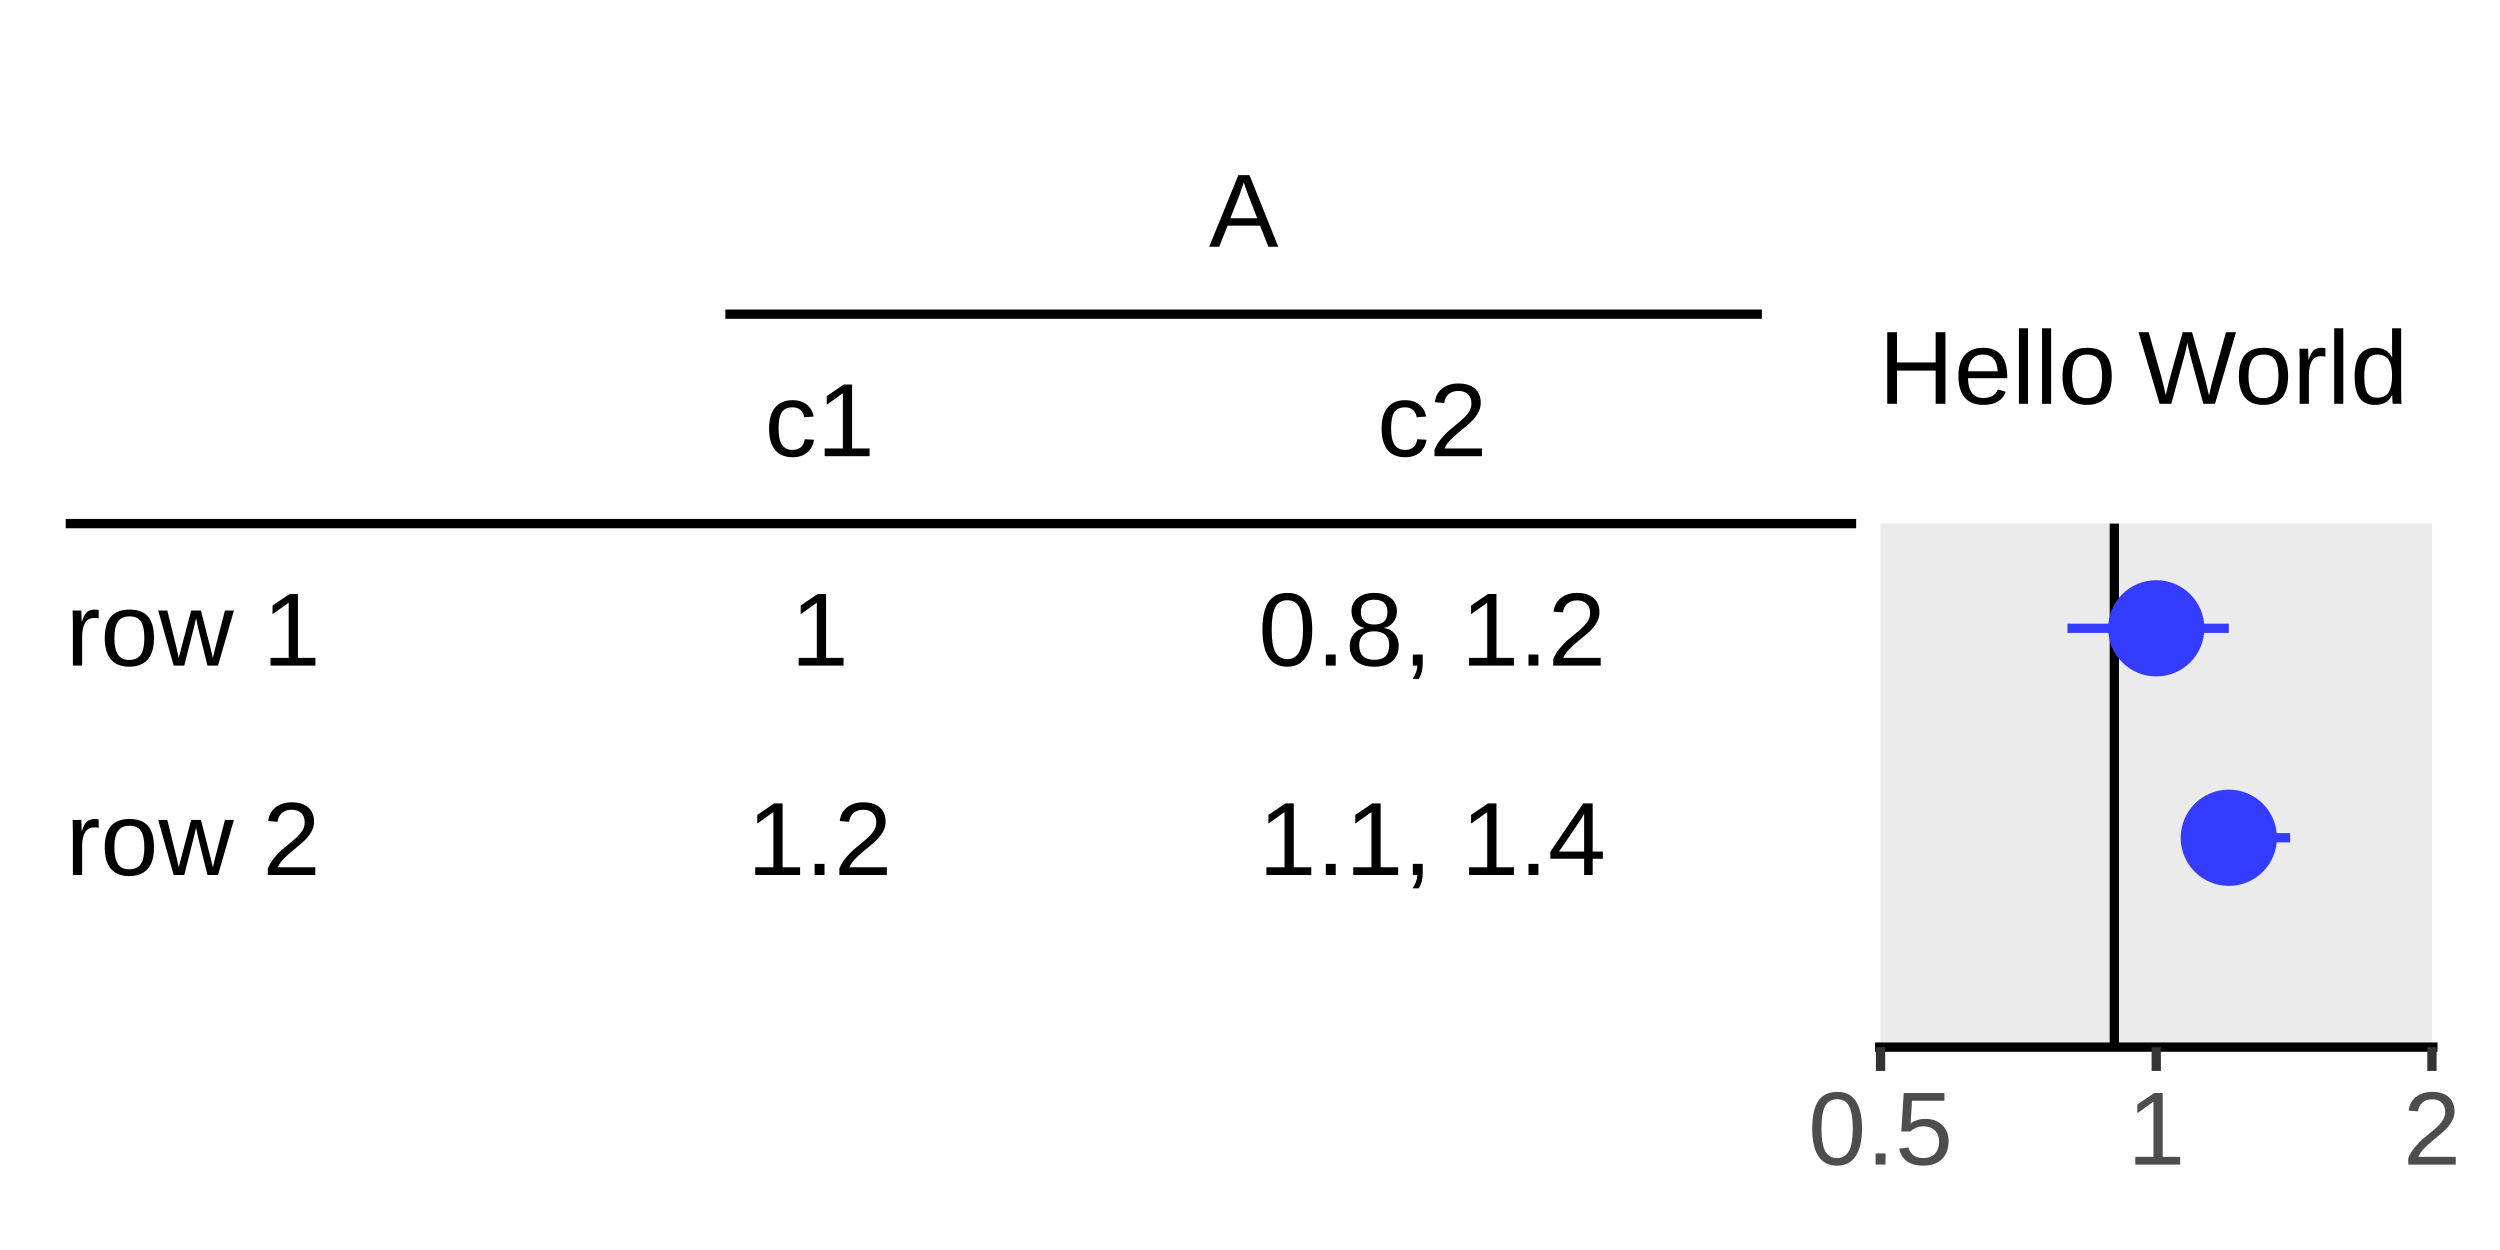
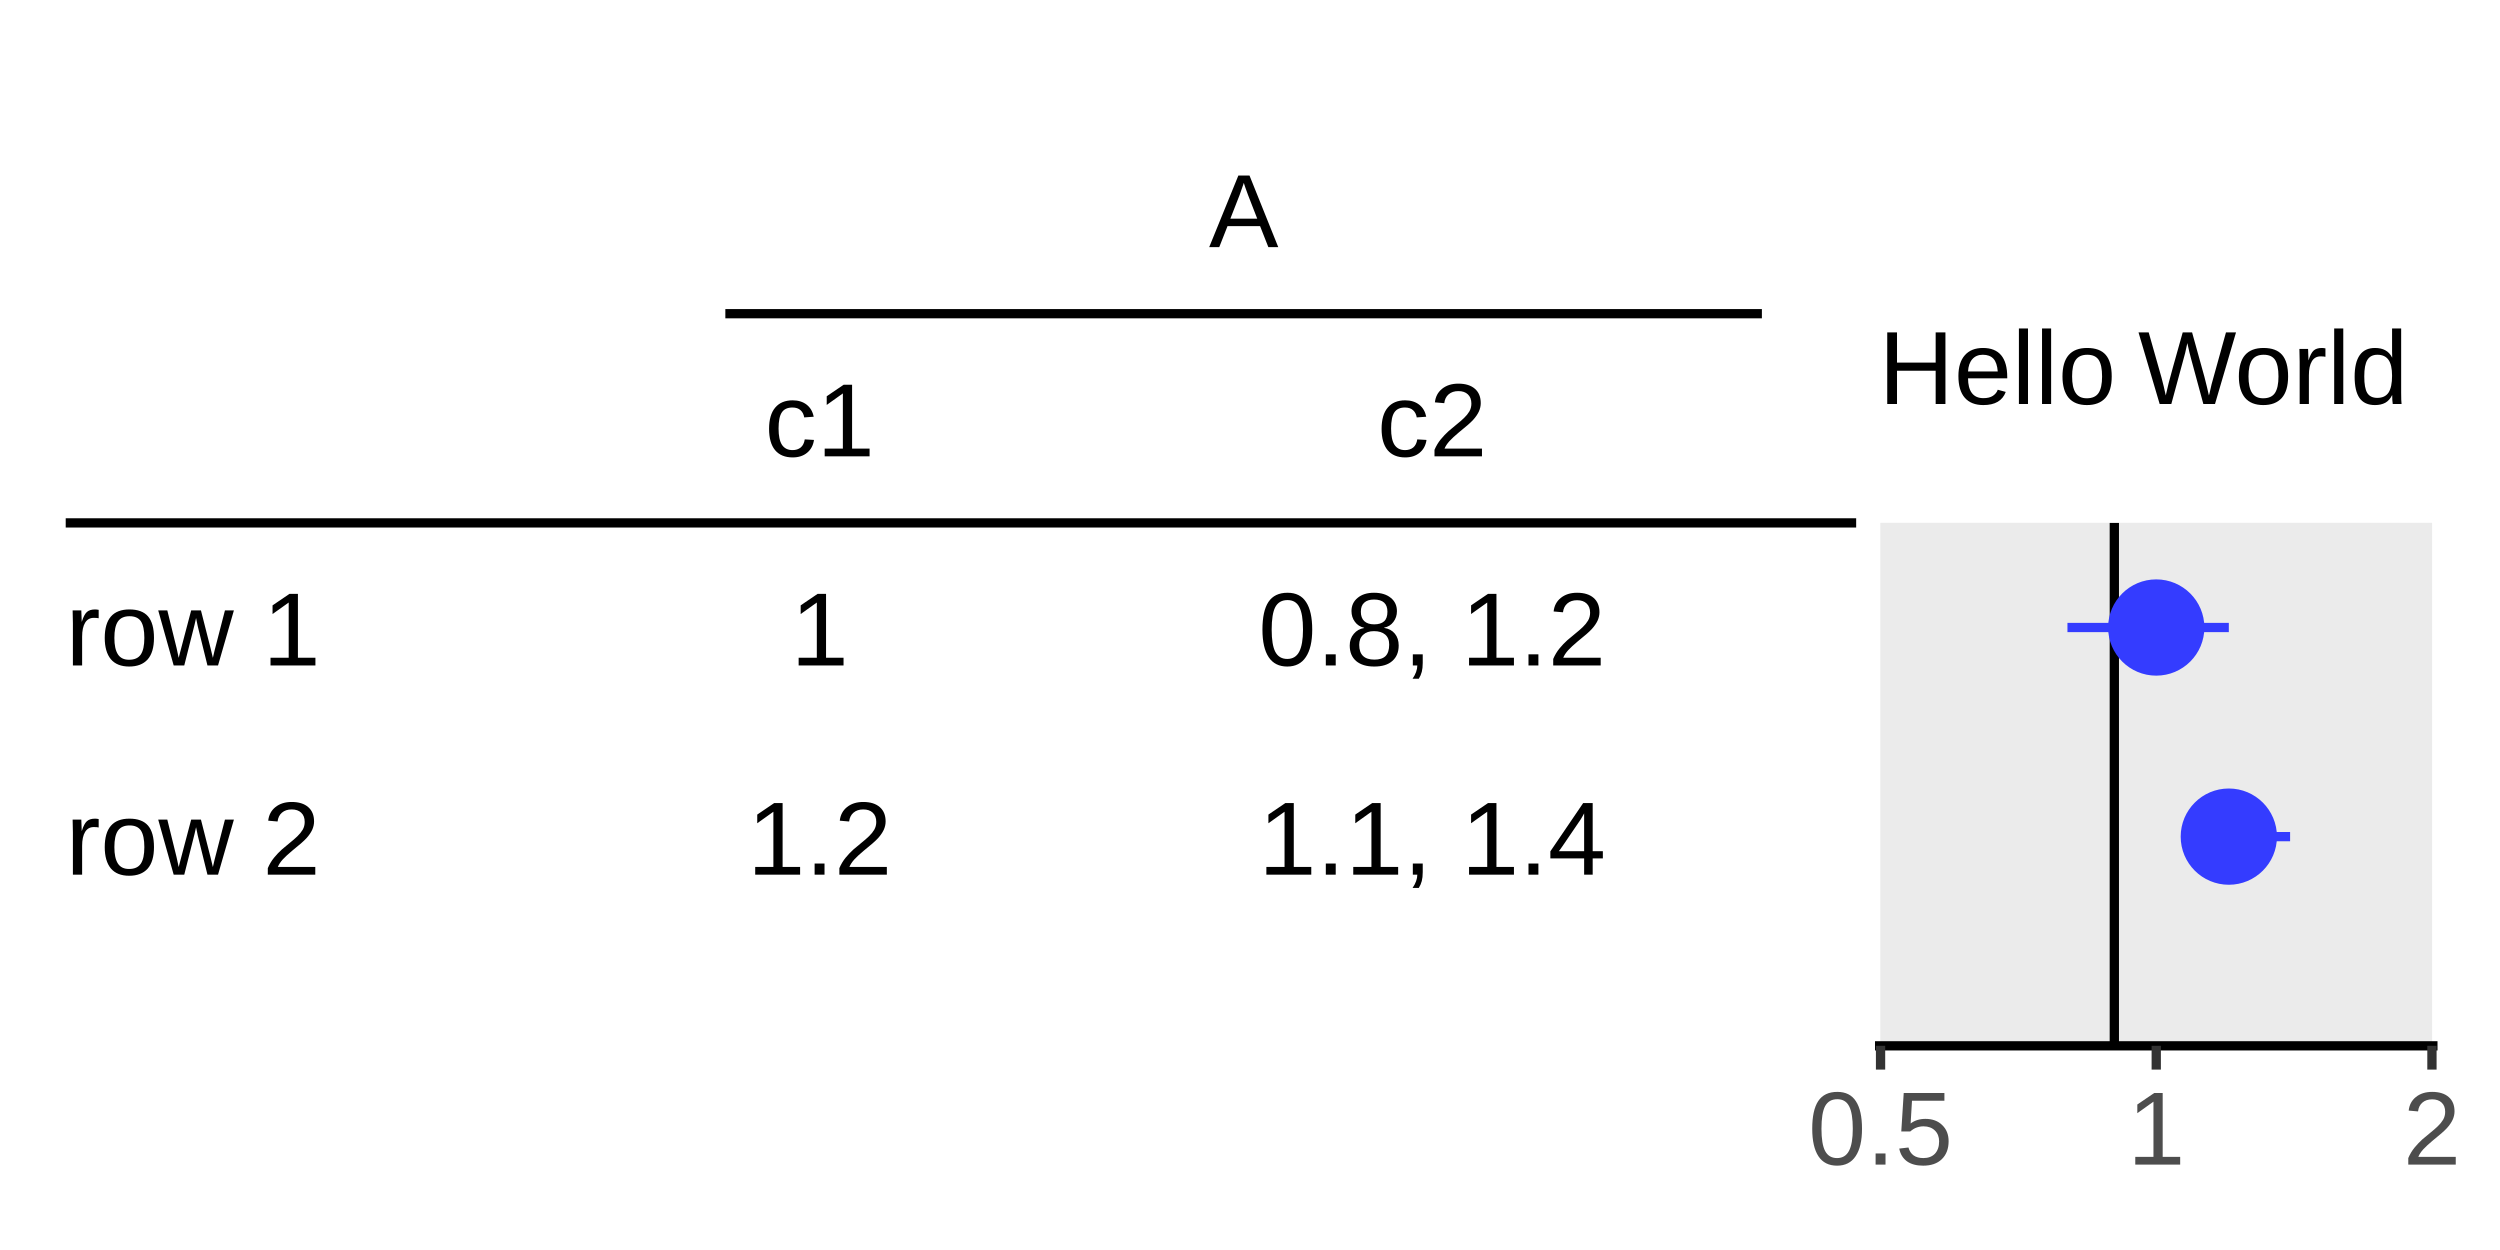
<svg xmlns="http://www.w3.org/2000/svg" class="svglite" width="288.00pt" height="144.00pt" viewBox="0 0 288.00 144.00">
  <defs>
    <style type="text/css">
    .svglite line, .svglite polyline, .svglite polygon, .svglite path, .svglite rect, .svglite circle {
      fill: none;
      stroke: #000000;
      stroke-linecap: round;
      stroke-linejoin: round;
      stroke-miterlimit: 10.00;
    }
    .svglite text {
      white-space: pre;
    }
  </style>
  </defs>
  <rect width="100%" height="100%" style="stroke: none; fill: none;" />
  <defs>
    <clipPath id="cpMC4wMHwyODguMDB8MC4wMHwxNDQuMDA=">
      <rect x="0.00" y="0.00" width="288.00" height="144.00" />
    </clipPath>
  </defs>
  <g clip-path="url(#cpMC4wMHwyODguMDB8MC4wMHwxNDQuMDA=)">
</g>
  <defs>
-     <clipPath id="cpNS40MHwyMTYuMDB8MC4wMHwxMjAuNjM=">
-       <rect x="5.40" y="0.00" width="210.60" height="120.63" />
+     <clipPath id="cpNS40MHwyMTYuMDB8MC4wMHwxMjAuNDg=">
+       <rect x="5.40" y="0.00" width="210.60" height="120.48" />
    </clipPath>
  </defs>
-   <g clip-path="url(#cpNS40MHwyMTYuMDB8MC4wMHwxMjAuNjM=)">
-     <line x1="7.57" y1="60.32" x2="213.83" y2="60.32" style="stroke-width: 1.07; stroke-linecap: butt;" />
-     <text x="143.27" y="28.42" text-anchor="middle" style="font-size: 12.00px; font-family: &quot;Arial&quot;;" textLength="8.01px" lengthAdjust="spacingAndGlyphs">A</text>
-     <line x1="83.56" y1="36.19" x2="202.97" y2="36.19" style="stroke-width: 1.07; stroke-linecap: butt;" />
-     <text x="7.57" y="76.68" style="font-size: 12.00px; font-family: &quot;Arial&quot;;" textLength="29.35px" lengthAdjust="spacingAndGlyphs">row 1</text>
-     <text x="7.57" y="100.80" style="font-size: 12.00px; font-family: &quot;Arial&quot;;" textLength="29.35px" lengthAdjust="spacingAndGlyphs">row 2</text>
-     <text x="94.42" y="52.55" text-anchor="middle" style="font-size: 12.00px; font-family: &quot;Arial&quot;;" textLength="12.68px" lengthAdjust="spacingAndGlyphs">c1</text>
-     <text x="94.42" y="76.68" text-anchor="middle" style="font-size: 12.00px; font-family: &quot;Arial&quot;;" textLength="6.67px" lengthAdjust="spacingAndGlyphs">1</text>
-     <text x="94.42" y="100.80" text-anchor="middle" style="font-size: 12.00px; font-family: &quot;Arial&quot;;" textLength="16.68px" lengthAdjust="spacingAndGlyphs">1.2</text>
-     <text x="164.98" y="52.55" text-anchor="middle" style="font-size: 12.00px; font-family: &quot;Arial&quot;;" textLength="12.68px" lengthAdjust="spacingAndGlyphs">c2</text>
-     <text x="164.98" y="76.68" text-anchor="middle" style="font-size: 12.00px; font-family: &quot;Arial&quot;;" textLength="40.03px" lengthAdjust="spacingAndGlyphs">0.8, 1.2</text>
-     <text x="164.98" y="100.80" text-anchor="middle" style="font-size: 12.00px; font-family: &quot;Arial&quot;;" textLength="40.03px" lengthAdjust="spacingAndGlyphs">1.1, 1.4</text>
+   <g clip-path="url(#cpNS40MHwyMTYuMDB8MC4wMHwxMjAuNDg=)">
+     <line x1="7.57" y1="60.24" x2="213.83" y2="60.24" style="stroke-width: 1.07; stroke-linecap: butt;" />
+     <text x="143.27" y="28.47" text-anchor="middle" style="font-size: 12.00px; font-family: &quot;Liberation Sans&quot;;" textLength="8.21px" lengthAdjust="spacingAndGlyphs">A</text>
+     <line x1="83.56" y1="36.14" x2="202.97" y2="36.14" style="stroke-width: 1.07; stroke-linecap: butt;" />
+     <text x="7.57" y="76.66" style="font-size: 12.00px; font-family: &quot;Liberation Sans&quot;;" textLength="33.28px" lengthAdjust="spacingAndGlyphs">row 1</text>
+     <text x="7.57" y="100.76" style="font-size: 12.00px; font-family: &quot;Liberation Sans&quot;;" textLength="33.28px" lengthAdjust="spacingAndGlyphs">row 2</text>
+     <text x="94.42" y="52.57" text-anchor="middle" style="font-size: 12.00px; font-family: &quot;Liberation Sans&quot;;" textLength="14.24px" lengthAdjust="spacingAndGlyphs">c1</text>
+     <text x="94.42" y="76.66" text-anchor="middle" style="font-size: 12.00px; font-family: &quot;Liberation Sans&quot;;" textLength="7.64px" lengthAdjust="spacingAndGlyphs">1</text>
+     <text x="94.42" y="100.76" text-anchor="middle" style="font-size: 12.00px; font-family: &quot;Liberation Sans&quot;;" textLength="19.09px" lengthAdjust="spacingAndGlyphs">1.2</text>
+     <text x="164.98" y="52.57" text-anchor="middle" style="font-size: 12.00px; font-family: &quot;Liberation Sans&quot;;" textLength="14.24px" lengthAdjust="spacingAndGlyphs">c2</text>
+     <text x="164.98" y="76.66" text-anchor="middle" style="font-size: 12.00px; font-family: &quot;Liberation Sans&quot;;" textLength="45.82px" lengthAdjust="spacingAndGlyphs">0.8, 1.2</text>
+     <text x="164.98" y="100.76" text-anchor="middle" style="font-size: 12.00px; font-family: &quot;Liberation Sans&quot;;" textLength="45.82px" lengthAdjust="spacingAndGlyphs">1.1, 1.4</text>
  </g>
  <g clip-path="url(#cpMC4wMHwyODguMDB8MC4wMHwxNDQuMDA=)">
</g>
  <defs>
    <clipPath id="cpMjE2LjAwfDI4OC4wMHwwLjAwfDE0NC4wMA==">
      <rect x="216.00" y="0.00" width="72.00" height="144.00" />
    </clipPath>
  </defs>
  <g clip-path="url(#cpMjE2LjAwfDI4OC4wMHwwLjAwfDE0NC4wMA==)">
    <rect x="216.00" y="0.00" width="72.00" height="144.00" style="stroke-width: 1.07; stroke: none;" />
  </g>
  <g clip-path="url(#cpMC4wMHwyODguMDB8MC4wMHwxNDQuMDA=)">
-     <rect x="216.00" y="-0" width="64.80" height="120.63" style="stroke-width: 1.07; stroke: none;" />
-     <rect x="216.64" y="60.32" width="63.53" height="60.32" style="stroke-width: 1.07; stroke: none; stroke-linecap: butt; stroke-linejoin: miter; fill: #EBEBEB;" />
-     <rect x="216.64" y="60.32" width="63.53" height="60.32" style="stroke-width: 1.07; stroke: none; stroke-linecap: butt; stroke-linejoin: miter; fill: #EBEBEB;" />
-     <line x1="243.57" y1="120.63" x2="243.57" y2="60.32" style="stroke-width: 1.07; stroke-linecap: butt;" />
-     <text x="230.10" y="46.52" text-anchor="middle" style="font-size: 12.00px; font-family: &quot;Arial&quot;;" textLength="27.35px" lengthAdjust="spacingAndGlyphs">Hello</text>
-     <text x="261.87" y="46.52" text-anchor="middle" style="font-size: 12.00px; font-family: &quot;Arial&quot;;" textLength="31.12px" lengthAdjust="spacingAndGlyphs">World</text>
-     <circle cx="248.40" cy="72.38" r="5.19" style="stroke-width: 0.71; stroke: #343CFF; fill: #343CFF;" />
-     <circle cx="256.76" cy="96.51" r="5.19" style="stroke-width: 0.71; stroke: #343CFF; fill: #343CFF;" />
-     <line x1="238.17" y1="72.38" x2="256.76" y2="72.38" style="stroke-width: 1.07; stroke: #343CFF; stroke-linecap: butt;" />
-     <line x1="252.77" y1="96.51" x2="263.82" y2="96.51" style="stroke-width: 1.07; stroke: #343CFF; stroke-linecap: butt;" />
-     <polyline points="216.00,120.63 280.80,120.63 " style="stroke-width: 1.07; stroke-linecap: butt;" />
-     <polyline points="216.64,123.37 216.64,120.63 " style="stroke-width: 1.07; stroke: #333333; stroke-linecap: butt;" />
-     <polyline points="248.40,123.37 248.40,120.63 " style="stroke-width: 1.07; stroke: #333333; stroke-linecap: butt;" />
-     <polyline points="280.16,123.37 280.16,120.63 " style="stroke-width: 1.07; stroke: #333333; stroke-linecap: butt;" />
-     <text x="216.64" y="134.16" text-anchor="middle" style="font-size: 12.00px;fill: #4D4D4D; font-family: &quot;Arial&quot;;" textLength="16.68px" lengthAdjust="spacingAndGlyphs">0.5</text>
-     <text x="248.40" y="134.16" text-anchor="middle" style="font-size: 12.00px;fill: #4D4D4D; font-family: &quot;Arial&quot;;" textLength="6.67px" lengthAdjust="spacingAndGlyphs">1</text>
-     <text x="280.16" y="134.16" text-anchor="middle" style="font-size: 12.00px;fill: #4D4D4D; font-family: &quot;Arial&quot;;" textLength="6.67px" lengthAdjust="spacingAndGlyphs">2</text>
+     <rect x="216.00" y="-0" width="64.80" height="120.48" style="stroke-width: 1.07; stroke: none;" />
+     <rect x="216.64" y="60.24" width="63.53" height="60.24" style="stroke-width: 1.07; stroke: none; stroke-linecap: butt; stroke-linejoin: miter; fill: #EBEBEB;" />
+     <rect x="216.64" y="60.24" width="63.53" height="60.24" style="stroke-width: 1.07; stroke: none; stroke-linecap: butt; stroke-linejoin: miter; fill: #EBEBEB;" />
+     <line x1="243.57" y1="120.48" x2="243.57" y2="60.24" style="stroke-width: 1.07; stroke-linecap: butt;" />
+     <text x="230.10" y="46.54" text-anchor="middle" style="font-size: 12.00px; font-family: &quot;Liberation Sans&quot;;" textLength="30.43px" lengthAdjust="spacingAndGlyphs">Hello</text>
+     <text x="261.87" y="46.54" text-anchor="middle" style="font-size: 12.00px; font-family: &quot;Liberation Sans&quot;;" textLength="34.39px" lengthAdjust="spacingAndGlyphs">World</text>
+     <circle cx="248.40" cy="72.29" r="5.19" style="stroke-width: 0.71; stroke: #343CFF; fill: #343CFF;" />
+     <circle cx="256.76" cy="96.38" r="5.19" style="stroke-width: 0.71; stroke: #343CFF; fill: #343CFF;" />
+     <line x1="238.17" y1="72.29" x2="256.76" y2="72.29" style="stroke-width: 1.07; stroke: #343CFF; stroke-linecap: butt;" />
+     <line x1="252.77" y1="96.38" x2="263.82" y2="96.38" style="stroke-width: 1.07; stroke: #343CFF; stroke-linecap: butt;" />
+     <polyline points="216.00,120.48 280.80,120.48 " style="stroke-width: 1.07; stroke-linecap: butt;" />
+     <polyline points="216.64,123.22 216.64,120.48 " style="stroke-width: 1.07; stroke: #333333; stroke-linecap: butt;" />
+     <polyline points="248.40,123.22 248.40,120.48 " style="stroke-width: 1.07; stroke: #333333; stroke-linecap: butt;" />
+     <polyline points="280.16,123.22 280.16,120.48 " style="stroke-width: 1.07; stroke: #333333; stroke-linecap: butt;" />
+     <text x="216.64" y="134.16" text-anchor="middle" style="font-size: 12.00px;fill: #4D4D4D; font-family: &quot;Liberation Sans&quot;;" textLength="19.09px" lengthAdjust="spacingAndGlyphs">0.5</text>
+     <text x="248.40" y="134.16" text-anchor="middle" style="font-size: 12.00px;fill: #4D4D4D; font-family: &quot;Liberation Sans&quot;;" textLength="7.64px" lengthAdjust="spacingAndGlyphs">1</text>
+     <text x="280.16" y="134.16" text-anchor="middle" style="font-size: 12.00px;fill: #4D4D4D; font-family: &quot;Liberation Sans&quot;;" textLength="7.64px" lengthAdjust="spacingAndGlyphs">2</text>
  </g>
</svg>
